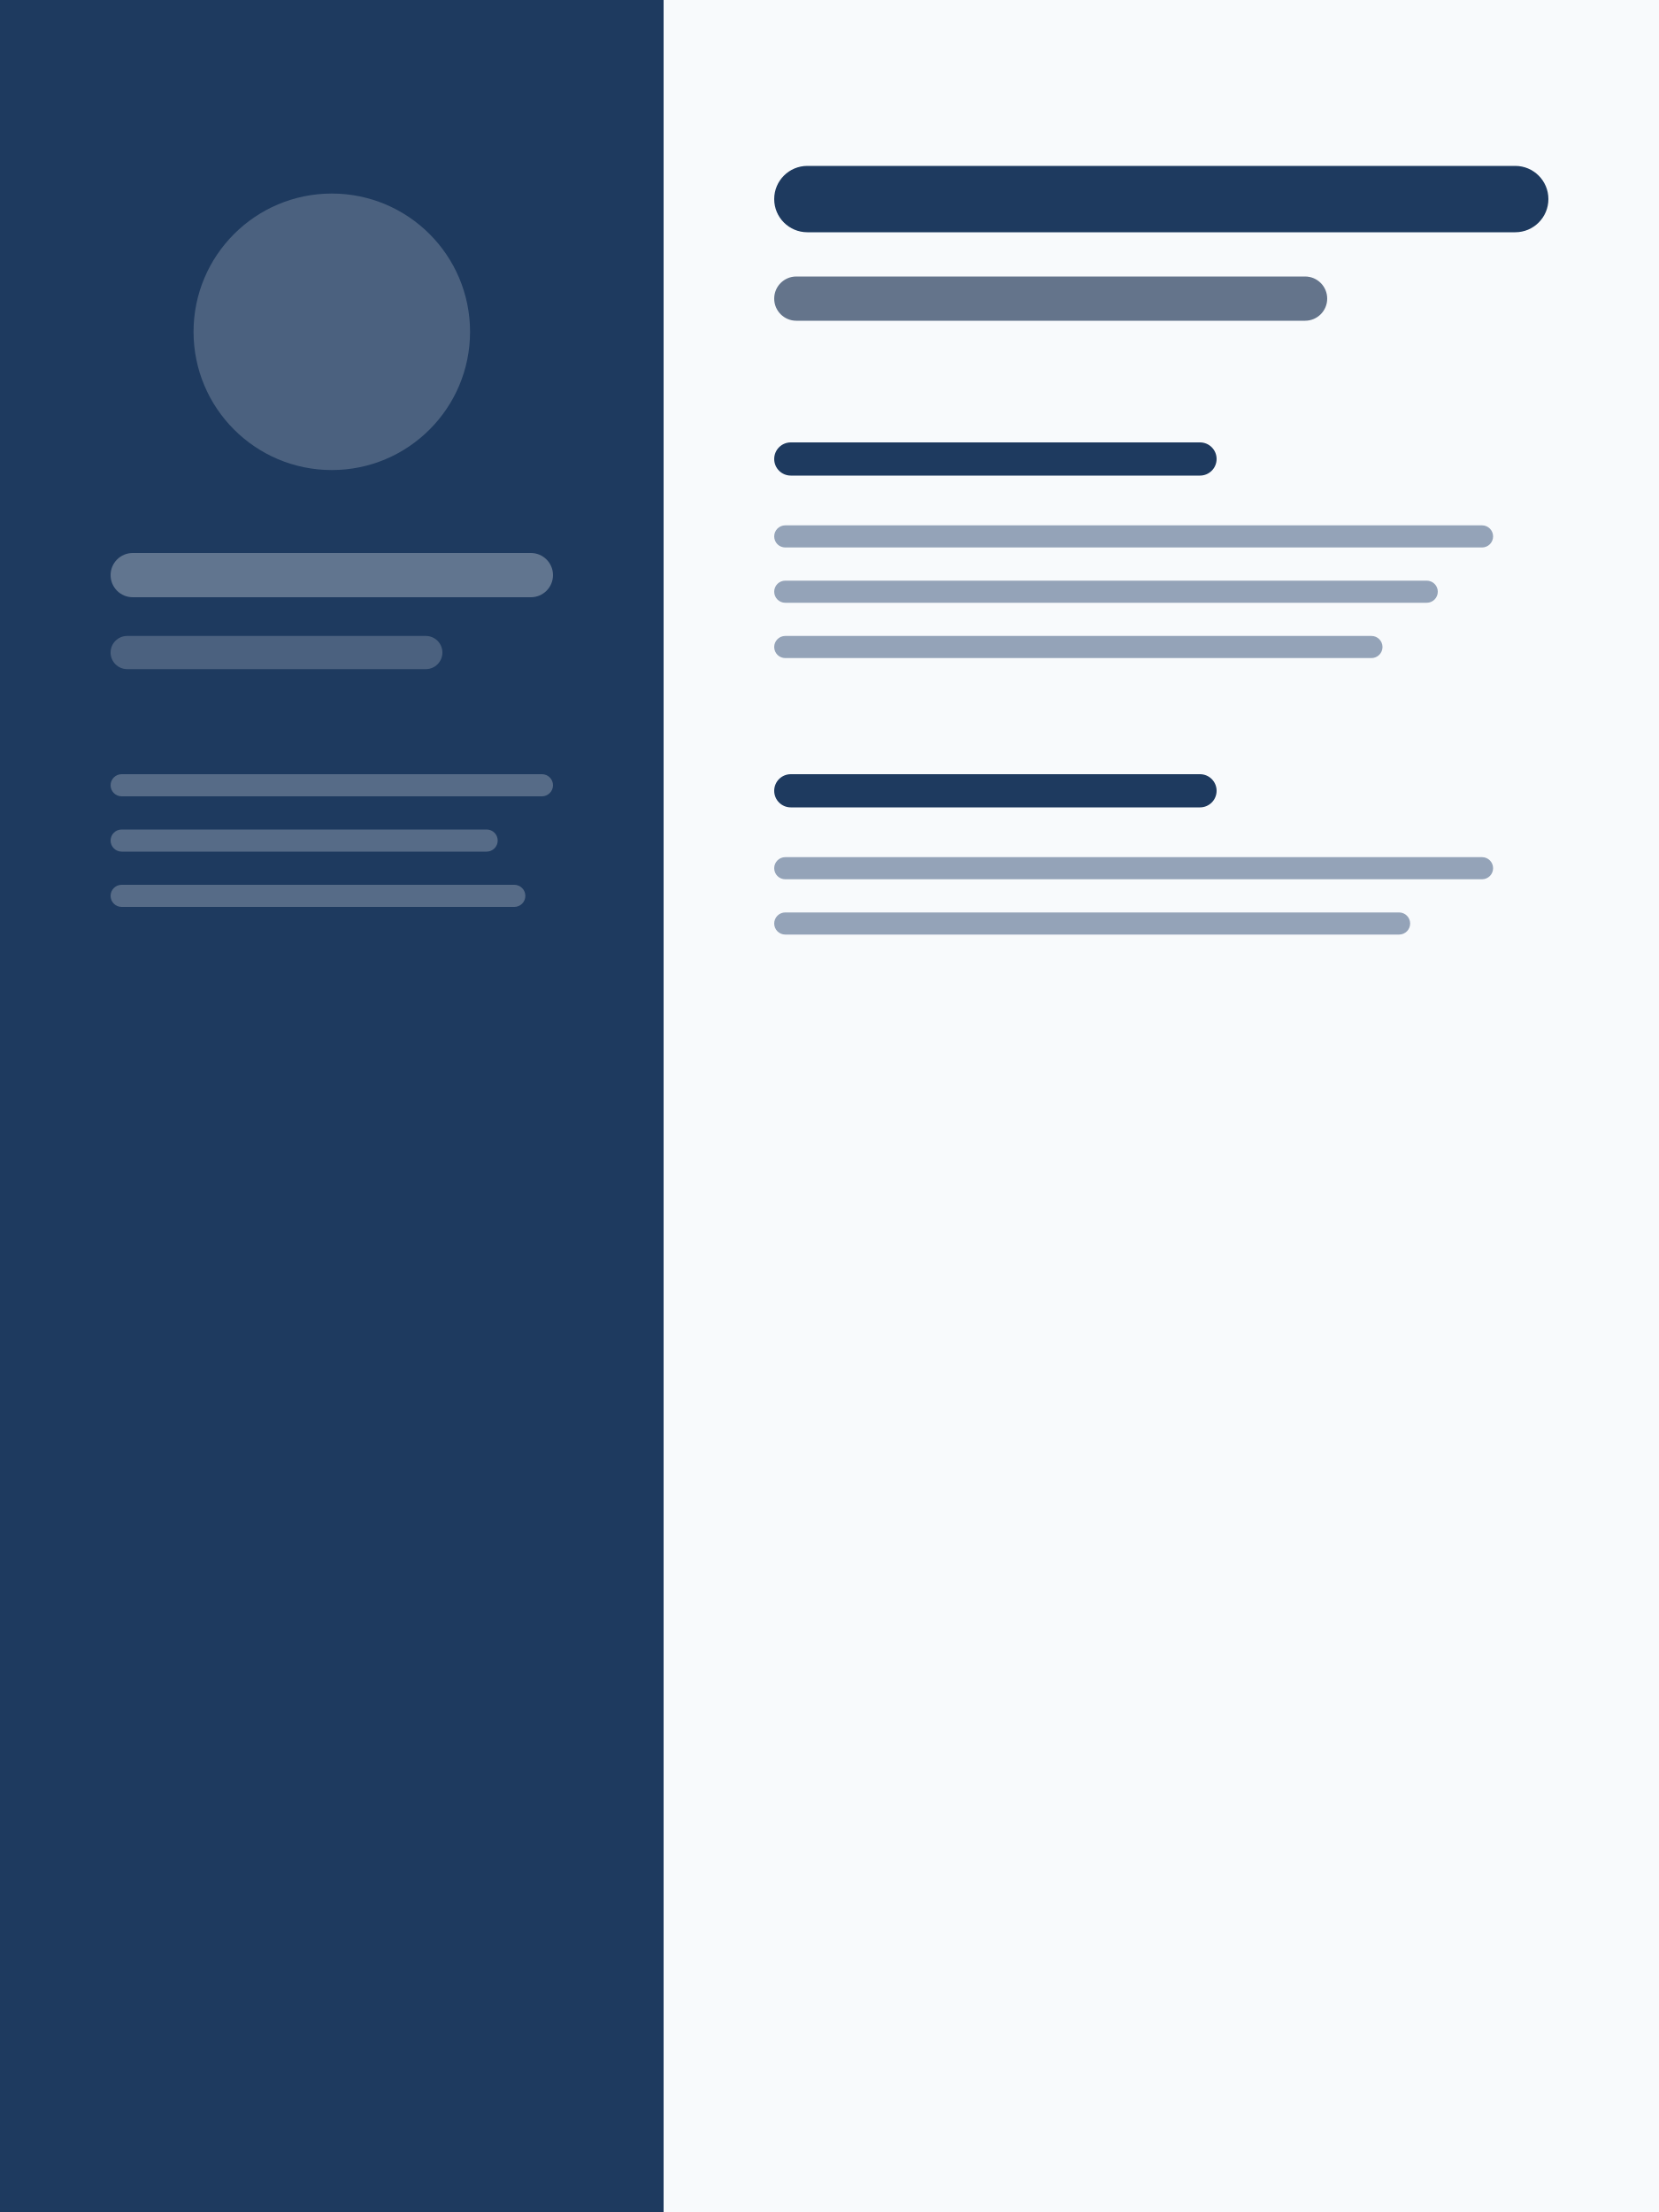
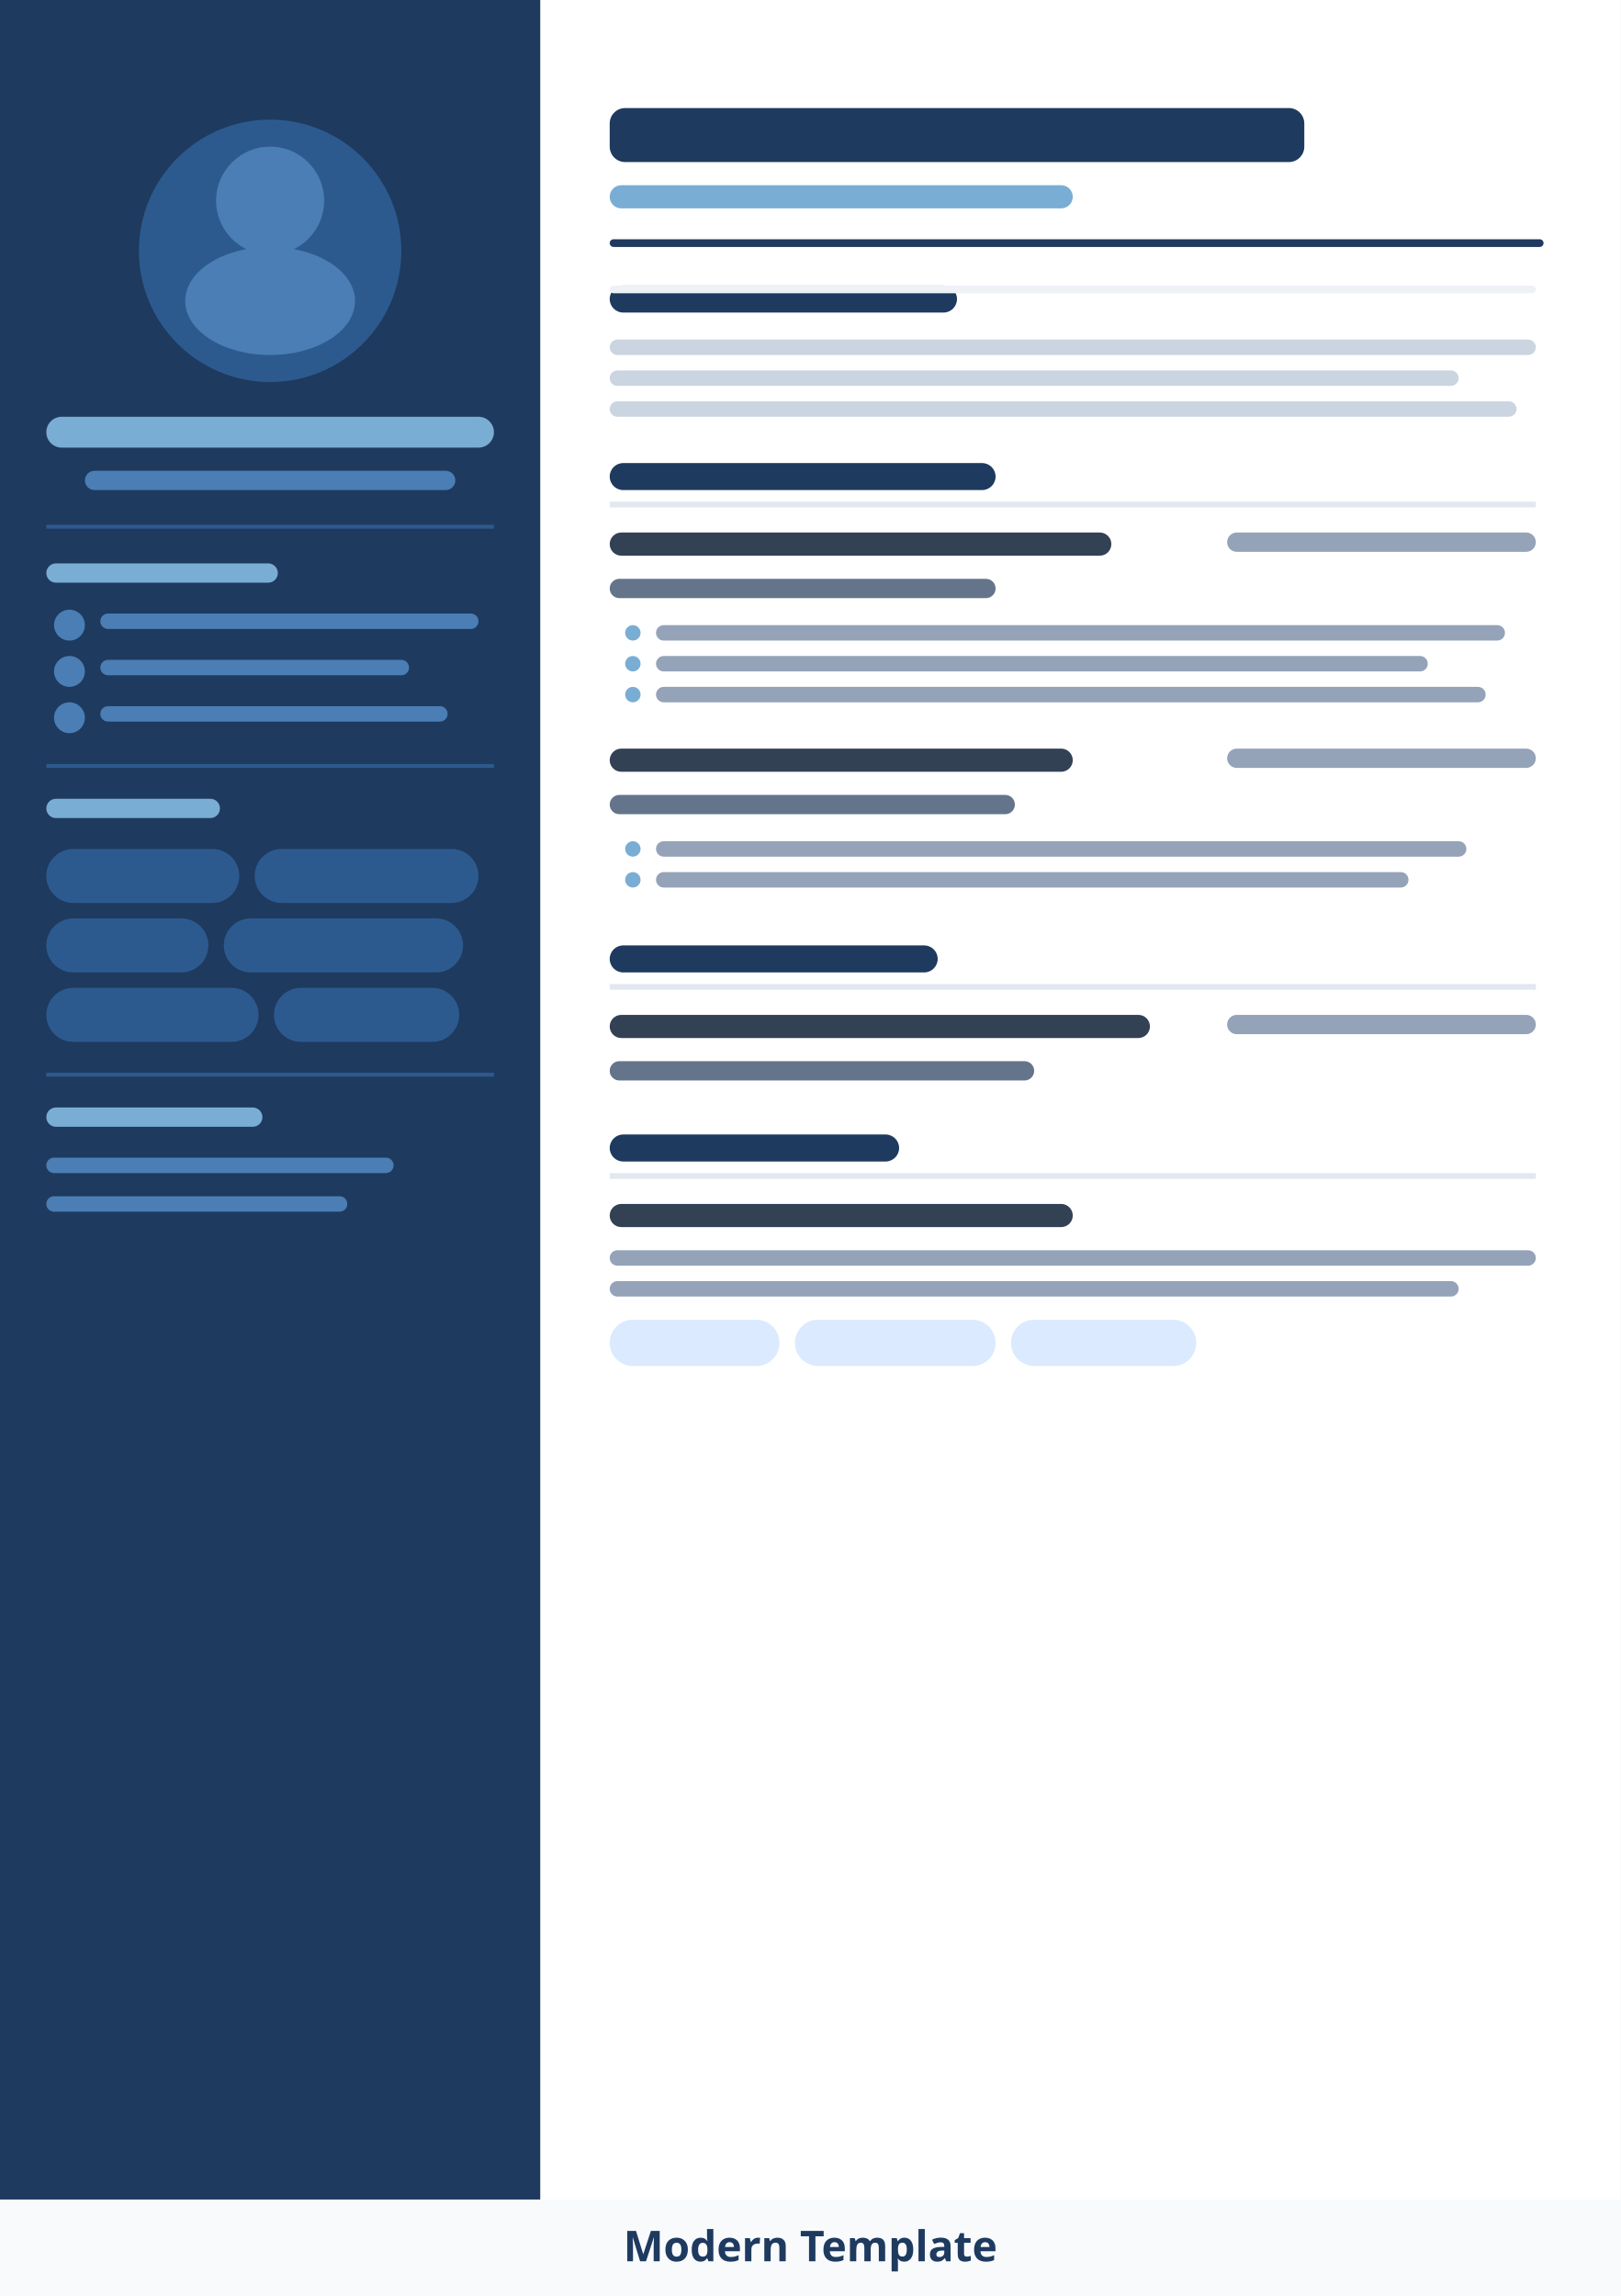
- <svg xmlns="http://www.w3.org/2000/svg" width="300" height="400" viewBox="0 0 300 400">
-   <rect width="300" height="400" fill="#f8fafc" />
-   <rect x="0" y="0" width="120" height="400" fill="#1e3a5f" />
-   <circle cx="60" cy="60" r="25" fill="rgba(255,255,255,0.2)" />
-   <rect x="20" y="100" width="80" height="8" rx="4" fill="rgba(255,255,255,0.3)" />
-   <rect x="20" y="115" width="60" height="6" rx="3" fill="rgba(255,255,255,0.2)" />
-   <rect x="20" y="140" width="80" height="4" rx="2" fill="rgba(255,255,255,0.25)" />
-   <rect x="20" y="150" width="70" height="4" rx="2" fill="rgba(255,255,255,0.25)" />
-   <rect x="20" y="160" width="75" height="4" rx="2" fill="rgba(255,255,255,0.25)" />
-   <rect x="140" y="30" width="140" height="12" rx="6" fill="#1e3a5f" />
-   <rect x="140" y="50" width="100" height="8" rx="4" fill="#64748b" />
-   <rect x="140" y="80" width="80" height="6" rx="3" fill="#1e3a5f" />
-   <rect x="140" y="95" width="130" height="4" rx="2" fill="#94a3b8" />
-   <rect x="140" y="105" width="120" height="4" rx="2" fill="#94a3b8" />
-   <rect x="140" y="115" width="110" height="4" rx="2" fill="#94a3b8" />
-   <rect x="140" y="140" width="80" height="6" rx="3" fill="#1e3a5f" />
-   <rect x="140" y="155" width="130" height="4" rx="2" fill="#94a3b8" />
-   <rect x="140" y="165" width="115" height="4" rx="2" fill="#94a3b8" />
+ <svg xmlns="http://www.w3.org/2000/svg" viewBox="0 0 420 595" width="420" height="595">
+   <rect width="420" height="595" fill="#ffffff" />
+   <rect x="0" y="0" width="140" height="595" fill="#1e3a5f" />
+   <circle cx="70" cy="65" r="34" fill="#2d5a8e" />
+   <circle cx="70" cy="52" r="14" fill="#4a7eb5" />
+   <ellipse cx="70" cy="78" rx="22" ry="14" fill="#4a7eb5" />
+   <rect x="12" y="108" width="116" height="8" rx="4" fill="#7aadd4" />
+   <rect x="22" y="122" width="96" height="5" rx="2.5" fill="#4a7eb5" />
+   <rect x="12" y="136" width="116" height="1" fill="#2d5a8e" />
+   <rect x="12" y="146" width="60" height="5" rx="2.5" fill="#7aadd4" />
+   <circle cx="18" cy="162" r="4" fill="#4a7eb5" />
+   <rect x="26" y="159" width="98" height="4" rx="2" fill="#4a7eb5" />
+   <circle cx="18" cy="174" r="4" fill="#4a7eb5" />
+   <rect x="26" y="171" width="80" height="4" rx="2" fill="#4a7eb5" />
+   <circle cx="18" cy="186" r="4" fill="#4a7eb5" />
+   <rect x="26" y="183" width="90" height="4" rx="2" fill="#4a7eb5" />
+   <rect x="12" y="198" width="116" height="1" fill="#2d5a8e" />
+   <rect x="12" y="207" width="45" height="5" rx="2.5" fill="#7aadd4" />
+   <rect x="12" y="220" width="50" height="14" rx="7" fill="#2d5a8e" />
+   <rect x="66" y="220" width="58" height="14" rx="7" fill="#2d5a8e" />
+   <rect x="12" y="238" width="42" height="14" rx="7" fill="#2d5a8e" />
+   <rect x="58" y="238" width="62" height="14" rx="7" fill="#2d5a8e" />
+   <rect x="12" y="256" width="55" height="14" rx="7" fill="#2d5a8e" />
+   <rect x="71" y="256" width="48" height="14" rx="7" fill="#2d5a8e" />
+   <rect x="12" y="278" width="116" height="1" fill="#2d5a8e" />
+   <rect x="12" y="287" width="56" height="5" rx="2.5" fill="#7aadd4" />
+   <rect x="12" y="300" width="90" height="4" rx="2" fill="#4a7eb5" />
+   <rect x="12" y="310" width="78" height="4" rx="2" fill="#4a7eb5" />
+   <rect x="158" y="28" width="180" height="14" rx="4" fill="#1e3a5f" />
+   <rect x="158" y="48" width="120" height="6" rx="3" fill="#7aadd4" />
+   <rect x="158" y="62" width="242" height="2" rx="1" fill="#1e3a5f" />
+   <rect x="158" y="74" width="90" height="7" rx="3.5" fill="#1e3a5f" />
+   <rect x="158" y="74" width="240" height="2" rx="1" fill="#eef2f7" />
+   <rect x="158" y="88" width="240" height="4" rx="2" fill="#cbd5e1" />
+   <rect x="158" y="96" width="220" height="4" rx="2" fill="#cbd5e1" />
+   <rect x="158" y="104" width="235" height="4" rx="2" fill="#cbd5e1" />
+   <rect x="158" y="120" width="100" height="7" rx="3.5" fill="#1e3a5f" />
+   <rect x="158" y="130" width="240" height="1.5" fill="#e2e8f0" />
+   <rect x="158" y="138" width="130" height="6" rx="3" fill="#334155" />
+   <rect x="318" y="138" width="80" height="5" rx="2.5" fill="#94a3b8" />
+   <rect x="158" y="150" width="100" height="5" rx="2.5" fill="#64748b" />
+   <rect x="162" y="162" width="4" height="4" rx="2" fill="#7aadd4" />
+   <rect x="170" y="162" width="220" height="4" rx="2" fill="#94a3b8" />
+   <rect x="162" y="170" width="4" height="4" rx="2" fill="#7aadd4" />
+   <rect x="170" y="170" width="200" height="4" rx="2" fill="#94a3b8" />
+   <rect x="162" y="178" width="4" height="4" rx="2" fill="#7aadd4" />
+   <rect x="170" y="178" width="215" height="4" rx="2" fill="#94a3b8" />
+   <rect x="158" y="194" width="120" height="6" rx="3" fill="#334155" />
+   <rect x="318" y="194" width="80" height="5" rx="2.5" fill="#94a3b8" />
+   <rect x="158" y="206" width="105" height="5" rx="2.5" fill="#64748b" />
+   <rect x="162" y="218" width="4" height="4" rx="2" fill="#7aadd4" />
+   <rect x="170" y="218" width="210" height="4" rx="2" fill="#94a3b8" />
+   <rect x="162" y="226" width="4" height="4" rx="2" fill="#7aadd4" />
+   <rect x="170" y="226" width="195" height="4" rx="2" fill="#94a3b8" />
+   <rect x="158" y="245" width="85" height="7" rx="3.5" fill="#1e3a5f" />
+   <rect x="158" y="255" width="240" height="1.5" fill="#e2e8f0" />
+   <rect x="158" y="263" width="140" height="6" rx="3" fill="#334155" />
+   <rect x="318" y="263" width="80" height="5" rx="2.5" fill="#94a3b8" />
+   <rect x="158" y="275" width="110" height="5" rx="2.5" fill="#64748b" />
+   <rect x="158" y="294" width="75" height="7" rx="3.5" fill="#1e3a5f" />
+   <rect x="158" y="304" width="240" height="1.5" fill="#e2e8f0" />
+   <rect x="158" y="312" width="120" height="6" rx="3" fill="#334155" />
+   <rect x="158" y="324" width="240" height="4" rx="2" fill="#94a3b8" />
+   <rect x="158" y="332" width="220" height="4" rx="2" fill="#94a3b8" />
+   <rect x="158" y="342" width="44" height="12" rx="6" fill="#dbeafe" />
+   <rect x="206" y="342" width="52" height="12" rx="6" fill="#dbeafe" />
+   <rect x="262" y="342" width="48" height="12" rx="6" fill="#dbeafe" />
+   <rect x="0" y="570" width="420" height="25" fill="#f8fafc" />
+   <text x="210" y="586" font-family="system-ui,sans-serif" font-size="11" fill="#1e3a5f" font-weight="600" text-anchor="middle">Modern Template</text>
</svg>
